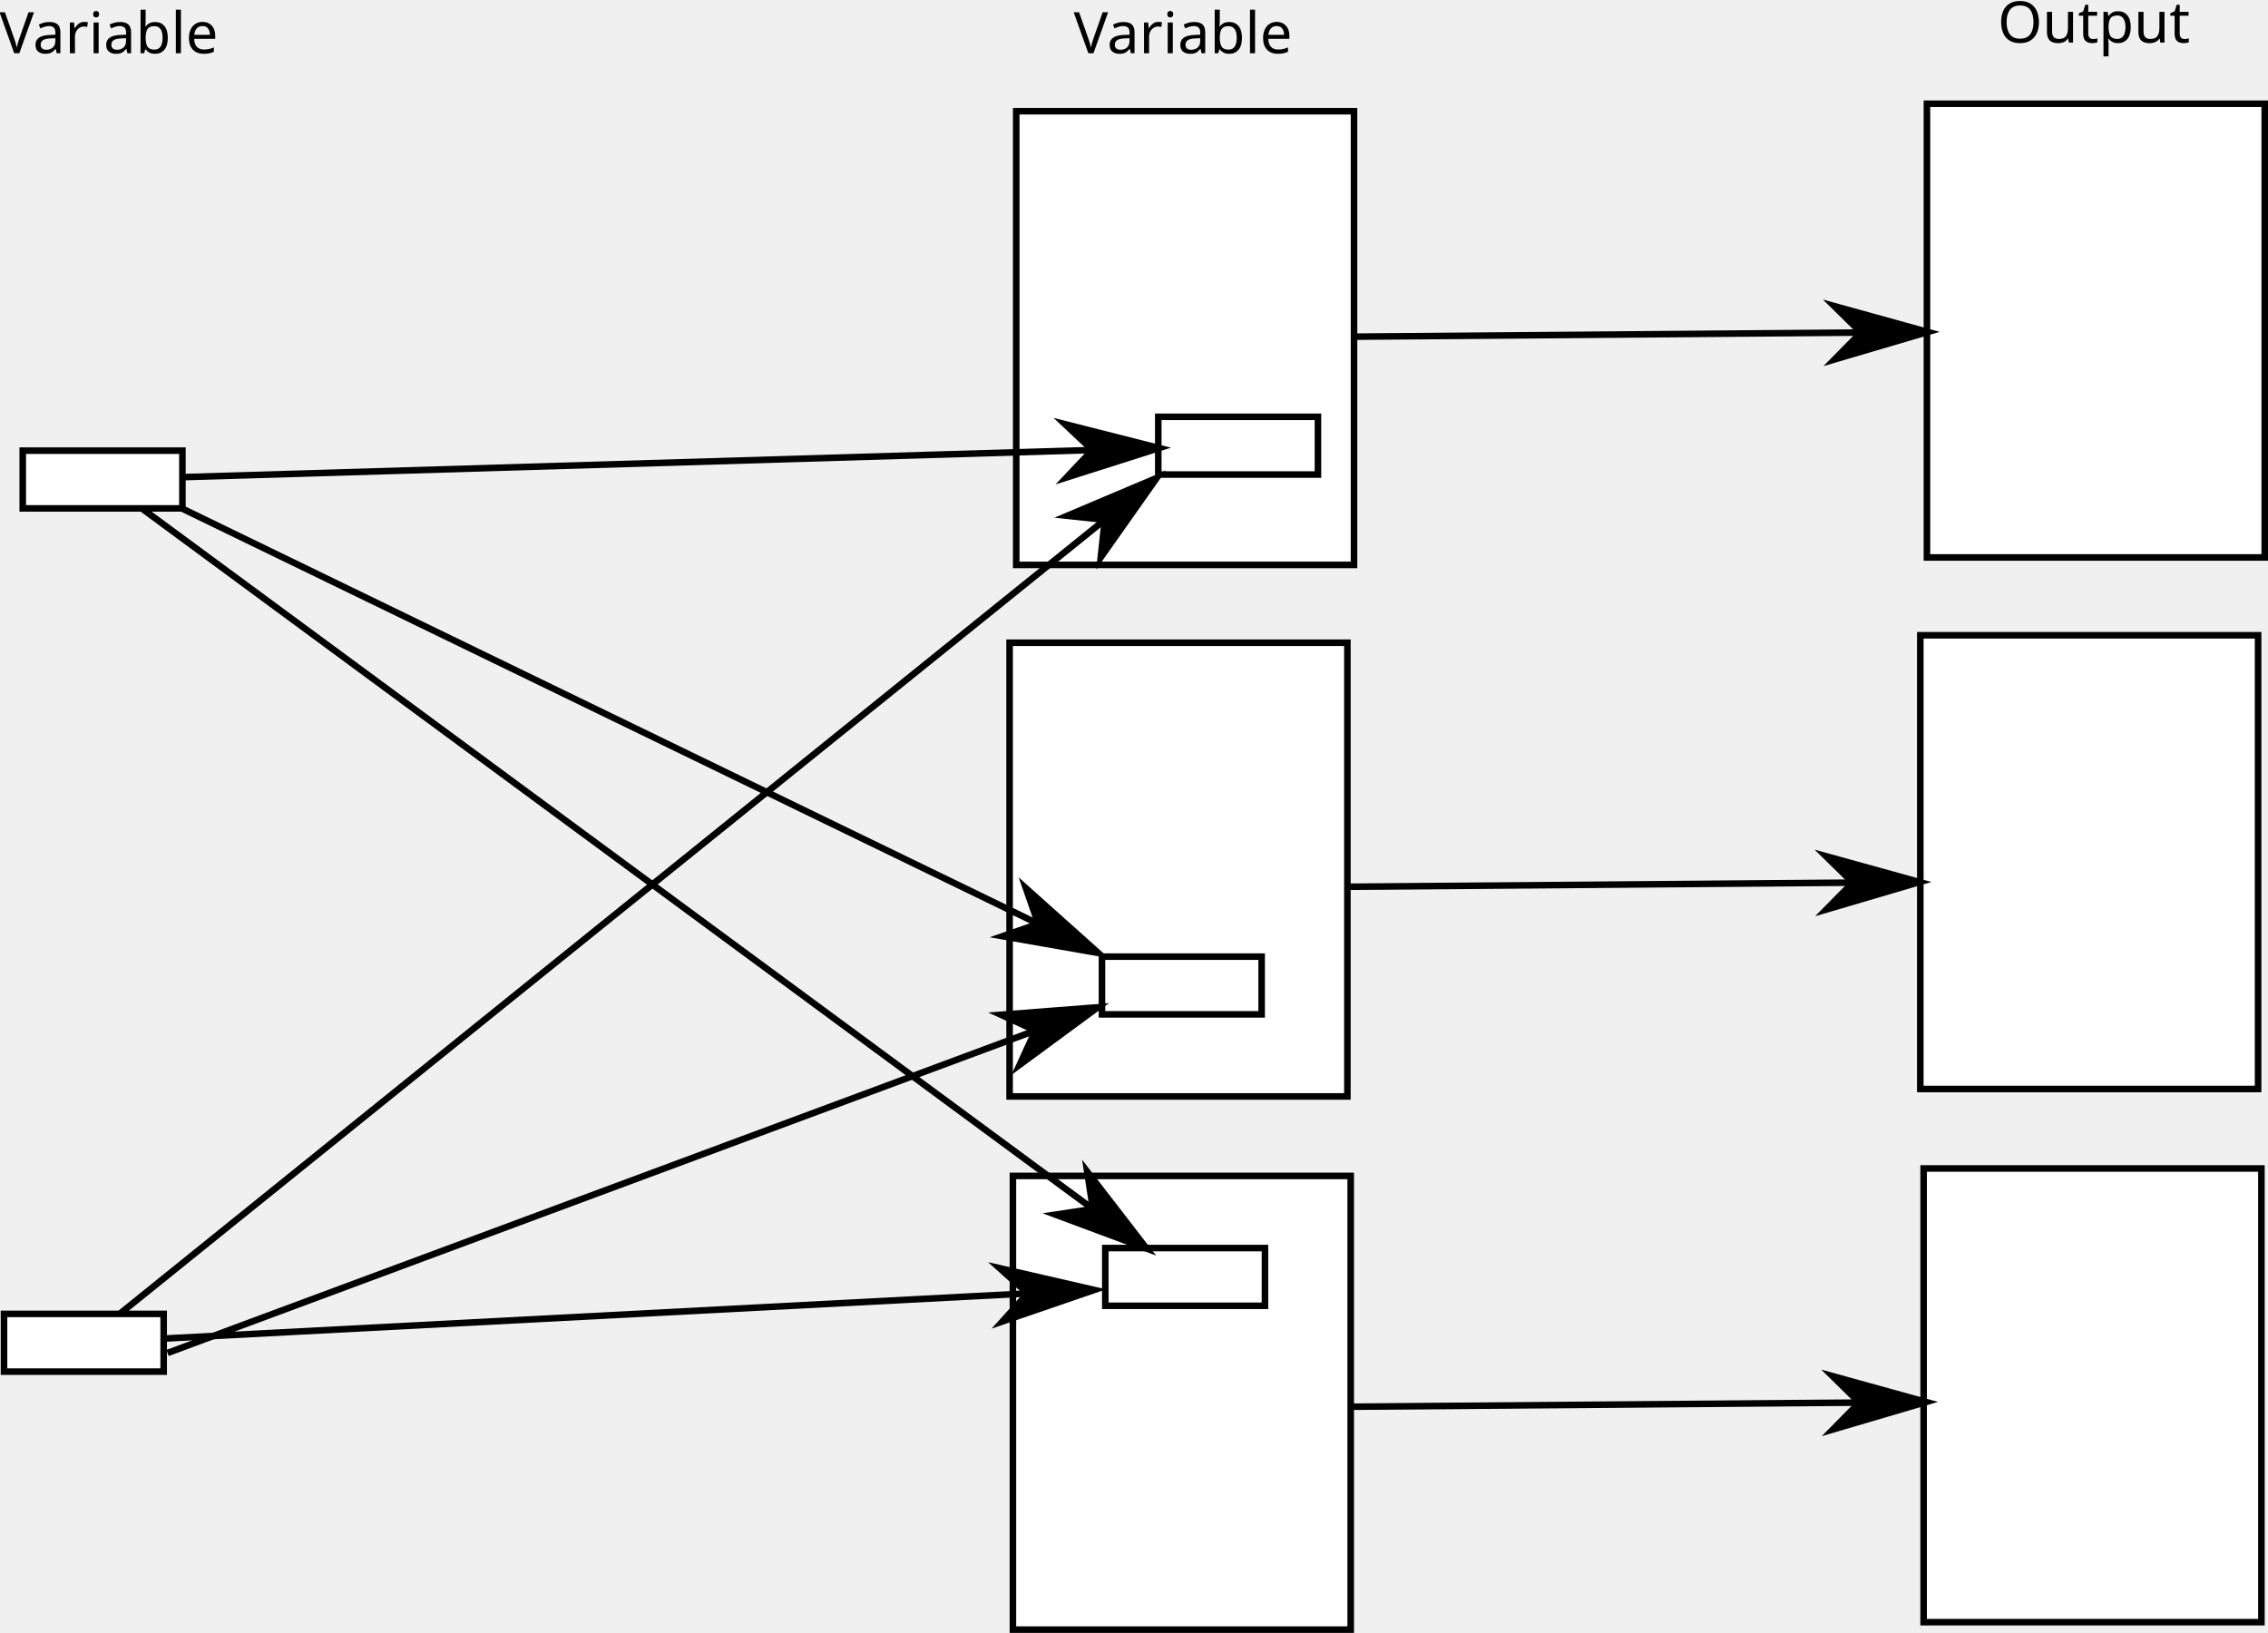
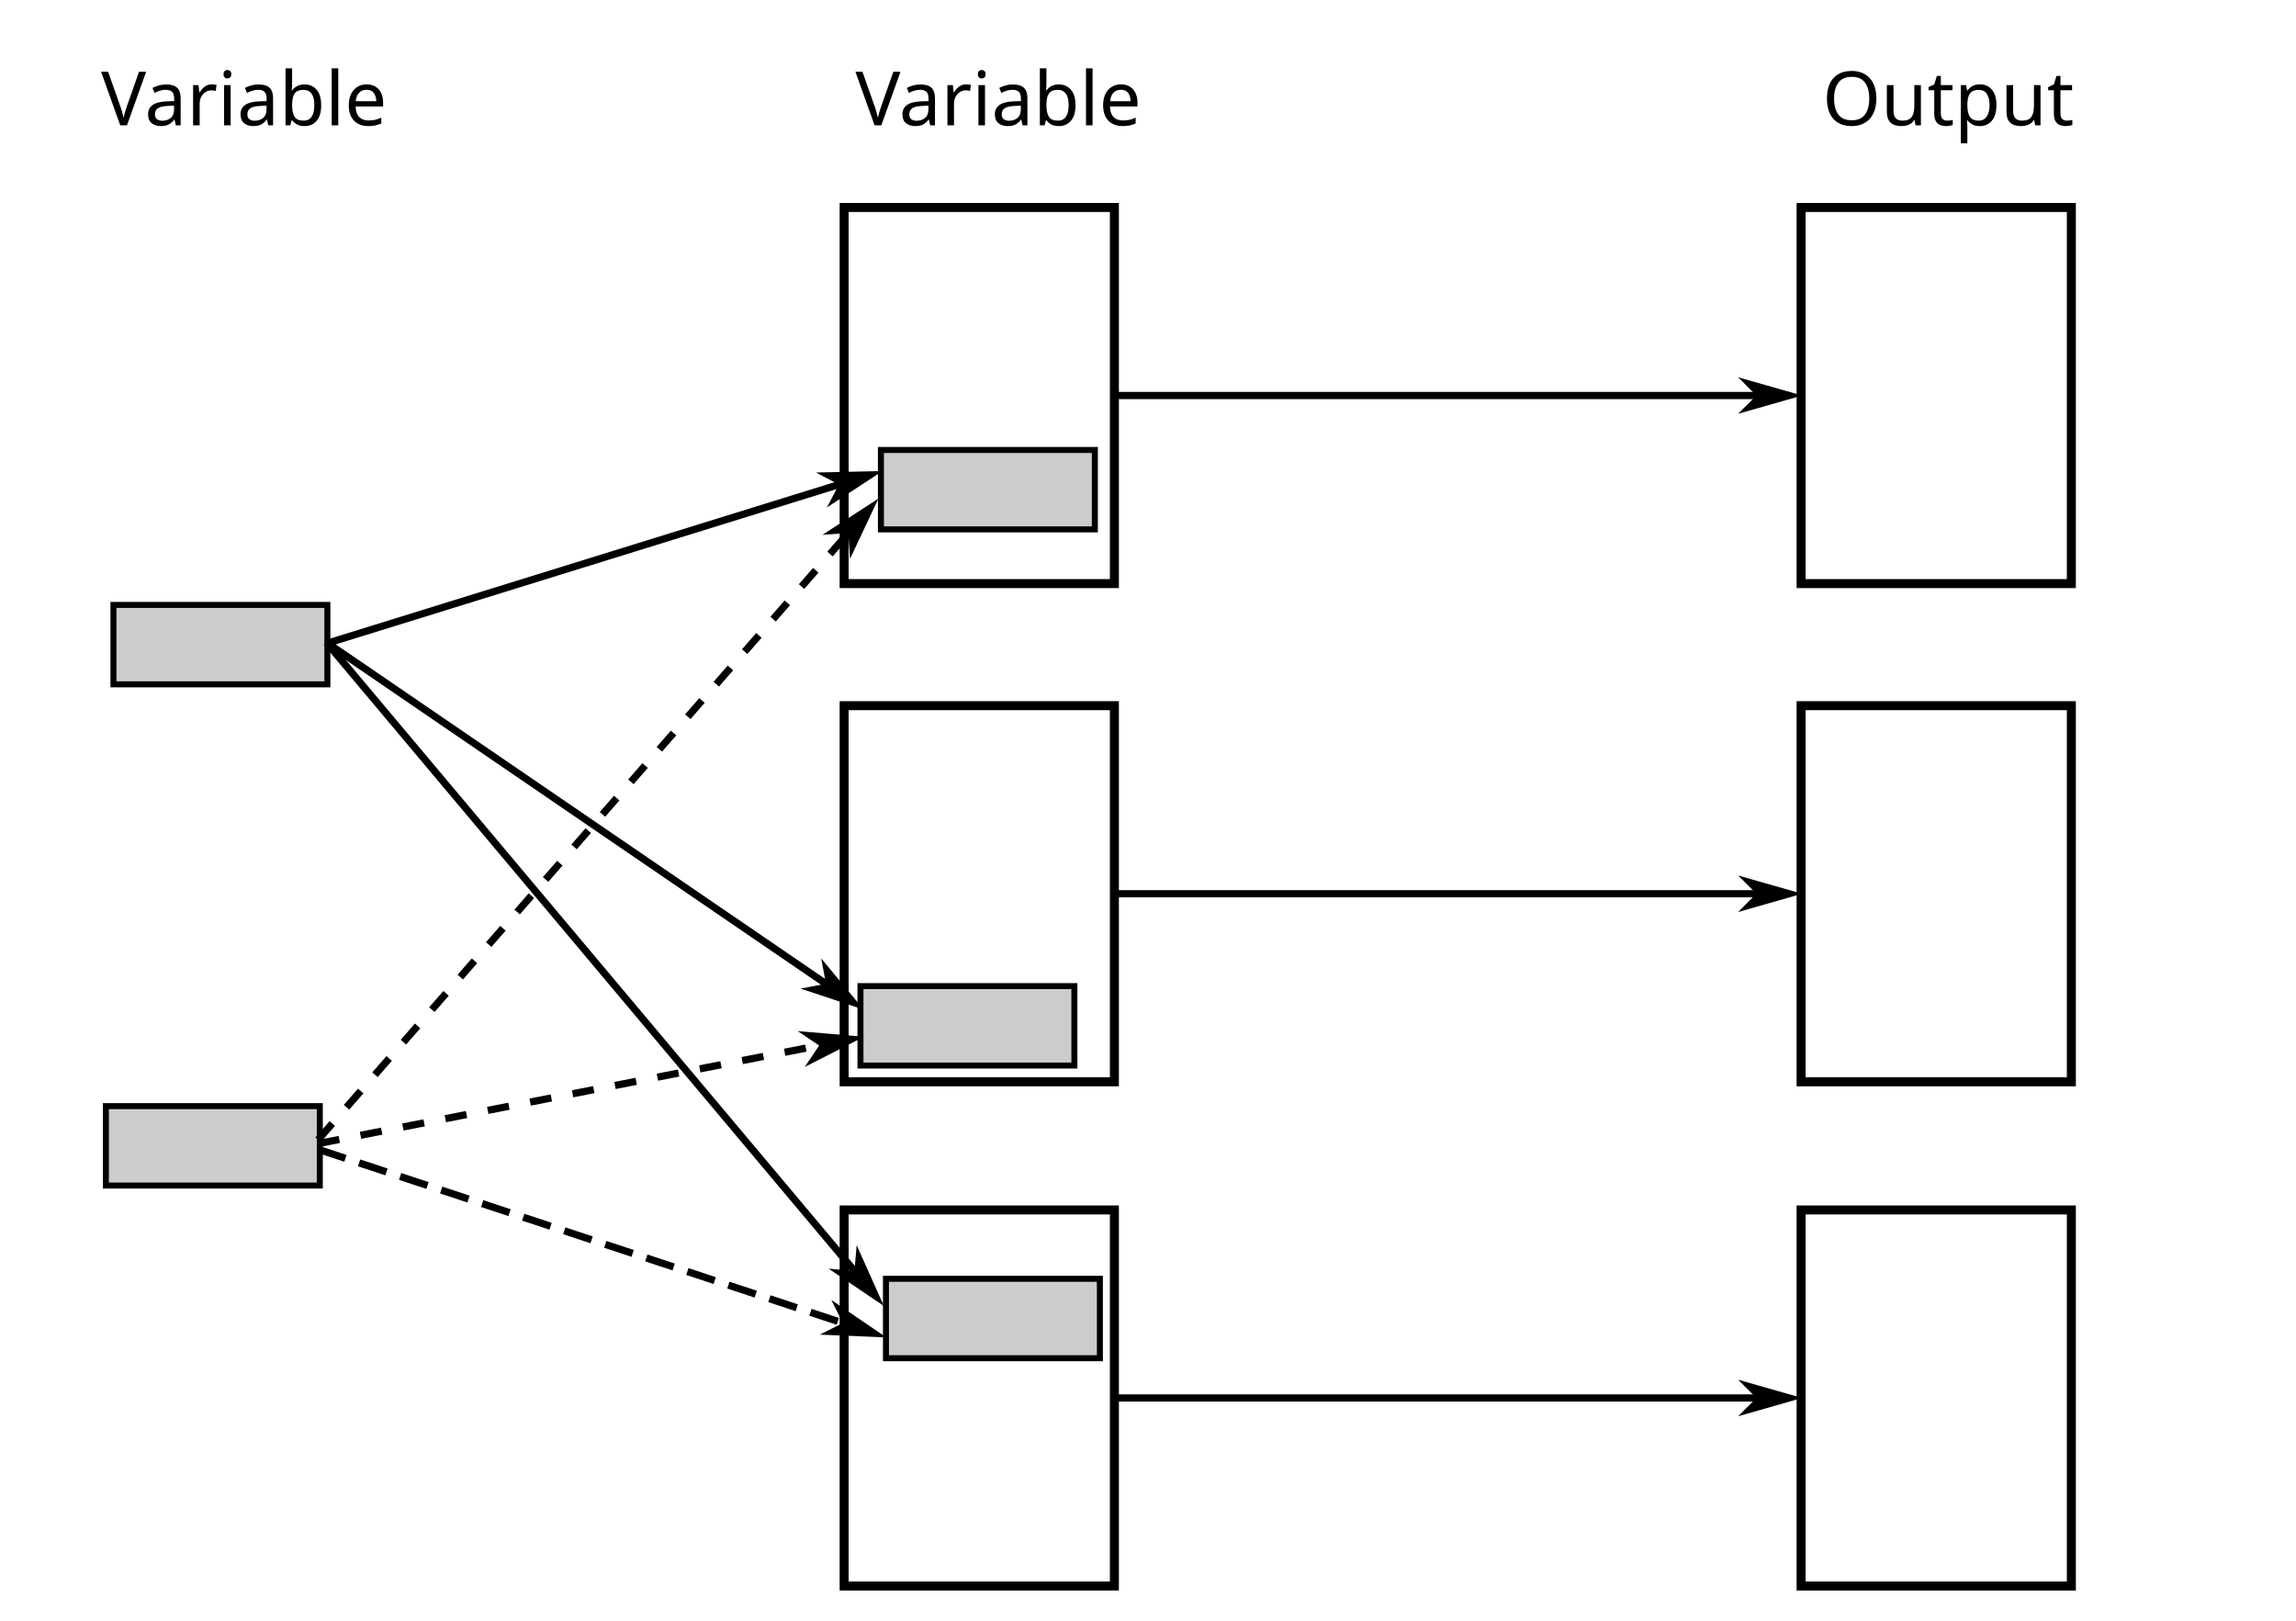
- <svg xmlns="http://www.w3.org/2000/svg" width="691.808" height="498.073" id="svg2" version="1.1">
-   <defs id="defs4">
-     <marker orient="auto" refY="0" refX="0" id="Arrow1Lend" style="overflow:visible">
-       <path id="path3869" d="M 0,0 5,-5 -12.5,0 5,5 0,0 Z" style="fill-rule:evenodd;stroke:#000000;stroke-width:1pt" transform="matrix(-0.8,0,0,-0.8,-10,0)" />
+ <svg xmlns="http://www.w3.org/2000/svg" width="4.25in" height="3in" viewBox="0 0 382.5 270" id="svg6588" version="1.1">
+   <defs id="defs6590">
+     <marker style="overflow:visible;" id="marker9172" refX="0.0" refY="0.0" orient="auto">
+       <path transform="scale(0.4) rotate(180) translate(10,0)" style="fill-rule:evenodd;stroke:#000000;stroke-width:1pt;stroke-opacity:1;fill:#000000;fill-opacity:1" d="M 0.0,0.0 L 5.0,-5.0 L -12.5,0.0 L 5.0,5.0 L 0.0,0.0 z " id="path9174" />
    </marker>
-     <marker orient="auto" refY="0" refX="0" id="Arrow1Lend-5" style="overflow:visible">
-       <path id="path3869-5" d="M 0,0 5,-5 -12.5,0 5,5 0,0 Z" style="fill-rule:evenodd;stroke:#000000;stroke-width:1pt" transform="matrix(-0.8,0,0,-0.8,-10,0)" />
+     <marker orient="auto" refY="0.0" refX="0.0" id="marker9088" style="overflow:visible;">
+       <path id="path9090" d="M 0.0,0.0 L 5.0,-5.0 L -12.5,0.0 L 5.0,5.0 L 0.0,0.0 z " style="fill-rule:evenodd;stroke:#000000;stroke-width:1pt;stroke-opacity:1;fill:#000000;fill-opacity:1" transform="scale(0.4) rotate(180) translate(10,0)" />
    </marker>
-     <marker orient="auto" refY="0" refX="0" id="Arrow1Lend-7" style="overflow:visible">
-       <path id="path3869-1" d="M 0,0 5,-5 -12.5,0 5,5 0,0 Z" style="fill-rule:evenodd;stroke:#000000;stroke-width:1pt" transform="matrix(-0.8,0,0,-0.8,-10,0)" />
+     <marker style="overflow:visible;" id="marker9010" refX="0.0" refY="0.0" orient="auto">
+       <path transform="scale(0.4) rotate(180) translate(10,0)" style="fill-rule:evenodd;stroke:#000000;stroke-width:1pt;stroke-opacity:1;fill:#000000;fill-opacity:1" d="M 0.0,0.0 L 5.0,-5.0 L -12.5,0.0 L 5.0,5.0 L 0.0,0.0 z " id="path9012" />
    </marker>
-     <marker orient="auto" refY="0" refX="0" id="Arrow1Lend-7-2" style="overflow:visible">
-       <path id="path3869-1-7" d="M 0,0 5,-5 -12.5,0 5,5 0,0 Z" style="fill-rule:evenodd;stroke:#000000;stroke-width:1pt" transform="matrix(-0.8,0,0,-0.8,-10,0)" />
+     <marker orient="auto" refY="0.0" refX="0.0" id="marker8938" style="overflow:visible;">
+       <path id="path8940" d="M 0.0,0.0 L 5.0,-5.0 L -12.5,0.0 L 5.0,5.0 L 0.0,0.0 z " style="fill-rule:evenodd;stroke:#000000;stroke-width:1pt;stroke-opacity:1;fill:#000000;fill-opacity:1" transform="scale(0.4) rotate(180) translate(10,0)" />
    </marker>
-     <marker orient="auto" refY="0" refX="0" id="Arrow1Lend-7-1" style="overflow:visible">
-       <path id="path3869-1-4" d="M 0,0 5,-5 -12.5,0 5,5 0,0 Z" style="fill-rule:evenodd;stroke:#000000;stroke-width:1pt" transform="matrix(-0.8,0,0,-0.8,-10,0)" />
+     <marker style="overflow:visible;" id="marker8872" refX="0.0" refY="0.0" orient="auto">
+       <path transform="scale(0.4) rotate(180) translate(10,0)" style="fill-rule:evenodd;stroke:#000000;stroke-width:1pt;stroke-opacity:1;fill:#000000;fill-opacity:1" d="M 0.0,0.0 L 5.0,-5.0 L -12.5,0.0 L 5.0,5.0 L 0.0,0.0 z " id="path8874" />
    </marker>
-     <marker orient="auto" refY="0" refX="0" id="Arrow1Lend-7-4" style="overflow:visible">
-       <path id="path3869-1-6" d="M 0,0 5,-5 -12.5,0 5,5 0,0 Z" style="fill-rule:evenodd;stroke:#000000;stroke-width:1pt" transform="matrix(-0.8,0,0,-0.8,-10,0)" />
+     <marker orient="auto" refY="0.0" refX="0.0" id="marker8812" style="overflow:visible;">
+       <path id="path8814" d="M 0.0,0.0 L 5.0,-5.0 L -12.5,0.0 L 5.0,5.0 L 0.0,0.0 z " style="fill-rule:evenodd;stroke:#000000;stroke-width:1pt;stroke-opacity:1;fill:#000000;fill-opacity:1" transform="scale(0.4) rotate(180) translate(10,0)" />
    </marker>
-     <marker orient="auto" refY="0" refX="0" id="marker3414" style="overflow:visible">
-       <path id="path3416" d="M 0,0 5,-5 -12.5,0 5,5 0,0 Z" style="fill-rule:evenodd;stroke:#000000;stroke-width:1pt" transform="matrix(-0.8,0,0,-0.8,-10,0)" />
+     <marker style="overflow:visible;" id="marker6348" refX="0.0" refY="0.0" orient="auto">
+       <path transform="scale(0.4) rotate(180) translate(10,0)" style="fill-rule:evenodd;stroke:#000000;stroke-width:1pt;stroke-opacity:1;fill:#000000;fill-opacity:1" d="M 0.0,0.0 L 5.0,-5.0 L -12.5,0.0 L 5.0,5.0 L 0.0,0.0 z " id="path6350" />
    </marker>
-     <marker orient="auto" refY="0" refX="0" id="marker3418" style="overflow:visible">
-       <path id="path3420" d="M 0,0 5,-5 -12.5,0 5,5 0,0 Z" style="fill-rule:evenodd;stroke:#000000;stroke-width:1pt" transform="matrix(-0.8,0,0,-0.8,-10,0)" />
+     <marker orient="auto" refY="0.0" refX="0.0" id="marker6096" style="overflow:visible;">
+       <path id="path6098" d="M 0.0,0.0 L 5.0,-5.0 L -12.5,0.0 L 5.0,5.0 L 0.0,0.0 z " style="fill-rule:evenodd;stroke:#000000;stroke-width:1pt;stroke-opacity:1;fill:#000000;fill-opacity:1" transform="scale(0.4) rotate(180) translate(10,0)" />
    </marker>
-     <marker orient="auto" refY="0" refX="0" id="Arrow1Lend-7-6" style="overflow:visible">
-       <path id="path3869-1-70" d="M 0,0 5,-5 -12.5,0 5,5 0,0 Z" style="fill-rule:evenodd;stroke:#000000;stroke-width:1pt" transform="matrix(-0.8,0,0,-0.8,-10,0)" />
+     <marker style="overflow:visible;" id="marker6034" refX="0.0" refY="0.0" orient="auto">
+       <path transform="scale(0.4) rotate(180) translate(10,0)" style="fill-rule:evenodd;stroke:#000000;stroke-width:1pt;stroke-opacity:1;fill:#000000;fill-opacity:1" d="M 0.0,0.0 L 5.0,-5.0 L -12.5,0.0 L 5.0,5.0 L 0.0,0.0 z " id="path6036" />
+     </marker>
+     <marker style="overflow:visible;" id="marker5582" refX="0.0" refY="0.0" orient="auto">
+       <path transform="scale(0.4) rotate(180) translate(10,0)" style="fill-rule:evenodd;stroke:#000000;stroke-width:1pt;stroke-opacity:1;fill:#000000;fill-opacity:1" d="M 0.0,0.0 L 5.0,-5.0 L -12.5,0.0 L 5.0,5.0 L 0.0,0.0 z " id="path5584" />
    </marker>
  </defs>
-   <g id="layer1" transform="translate(-73.87785,-327.5001)">
-     <rect style="fill:#ffffff;fill-opacity:1;stroke:#000000;stroke-width:2;stroke-miterlimit:4;stroke-dasharray:none;stroke-opacity:1" id="rect2985" width="103.036" height="138.391" x="383.858" y="361.418" />
-     <rect style="fill:#ffffff;fill-opacity:1;stroke:#000000;stroke-width:2;stroke-miterlimit:4;stroke-dasharray:none;stroke-opacity:1" id="rect2985-1" width="103.036" height="138.391" x="381.838" y="523.547" />
-     <rect style="fill:#ffffff;fill-opacity:1;stroke:#000000;stroke-width:2;stroke-miterlimit:4;stroke-dasharray:none;stroke-opacity:1" id="rect2985-7" width="103.036" height="138.391" x="382.848" y="686.182" />
-     <rect style="fill:#ffffff;fill-opacity:1;stroke:#000000;stroke-width:2;stroke-miterlimit:4;stroke-dasharray:none;stroke-opacity:1" id="rect2985-4" width="103.036" height="138.391" x="661.65" y="359.145" />
-     <rect style="fill:#ffffff;fill-opacity:1;stroke:#000000;stroke-width:2;stroke-miterlimit:4;stroke-dasharray:none;stroke-opacity:1" id="rect2985-1-0" width="103.036" height="138.391" x="659.63" y="521.275" />
-     <rect style="fill:#ffffff;fill-opacity:1;stroke:#000000;stroke-width:2;stroke-miterlimit:4;stroke-dasharray:none;stroke-opacity:1" id="rect2985-7-9" width="103.036" height="138.391" x="660.64" y="683.909" />
-     <rect style="fill:#ffffff;fill-opacity:1;stroke:#000000;stroke-width:2;stroke-miterlimit:4;stroke-dasharray:none;stroke-opacity:1" id="rect2985-48" width="48.705" height="17.611" x="80.812" y="464.959" />
-     <rect style="fill:#ffffff;fill-opacity:1;stroke:#000000;stroke-width:2;stroke-miterlimit:4;stroke-dasharray:none;stroke-opacity:1" id="rect2985-48-8" width="48.705" height="17.611" x="427.186" y="454.638" />
-     <rect style="fill:#ffffff;fill-opacity:1;stroke:#000000;stroke-width:2;stroke-miterlimit:4;stroke-dasharray:none;stroke-opacity:1" id="rect2985-48-2" width="48.705" height="17.611" x="410.013" y="619.293" />
-     <rect style="fill:#ffffff;fill-opacity:1;stroke:#000000;stroke-width:2;stroke-miterlimit:4;stroke-dasharray:none;stroke-opacity:1" id="rect2985-48-4" width="48.705" height="17.611" x="411.023" y="708.186" />
-     <path style="fill:none;stroke:#000000;stroke-width:2;stroke-linecap:butt;stroke-linejoin:miter;stroke-miterlimit:4;stroke-dasharray:none;stroke-opacity:1;marker-start:none;marker-end:url(#Arrow1Lend-7)" d="m 129.517,164.771 297.669,-8.87" id="path4364" transform="translate(0,308.2677)" />
-     <path style="fill:none;stroke:#000000;stroke-width:1px;stroke-linecap:butt;stroke-linejoin:miter;stroke-opacity:1" d="m 105.165,165.496 0,0" id="path4926" transform="translate(0,308.2677)" />
-     <path style="fill:none;stroke:#000000;stroke-width:2;stroke-linecap:butt;stroke-linejoin:miter;stroke-miterlimit:4;stroke-dasharray:none;stroke-opacity:1;marker-end:url(#Arrow1Lend-7)" d="M 117.119,174.302 423.421,399.918" id="path4928" transform="translate(0,308.2677)" />
-     <path style="fill:none;stroke:#000000;stroke-width:2;stroke-linecap:butt;stroke-linejoin:miter;stroke-miterlimit:4;stroke-dasharray:none;stroke-opacity:1;marker-end:url(#Arrow1Lend-7)" d="m 486.894,121.924 174.756,-1.43" id="path5116" transform="translate(0,308.2677)" />
-     <path style="fill:none;stroke:#000000;stroke-width:2;stroke-linecap:butt;stroke-linejoin:miter;stroke-miterlimit:4;stroke-dasharray:none;stroke-opacity:1;marker-end:url(#Arrow1Lend-7)" d="M 484.368,597.984 659.125,596.554" id="path5116-6" />
-     <path style="fill:none;stroke:#000000;stroke-width:2;stroke-linecap:butt;stroke-linejoin:miter;stroke-miterlimit:4;stroke-dasharray:none;stroke-opacity:1;marker-end:url(#Arrow1Lend-7)" d="m 486.388,756.578 174.756,-1.43" id="path5116-2" />
-     <text xml:space="preserve" style="font-style:normal;font-weight:normal;font-size:40px;line-height:125%;font-family:Sans;letter-spacing:0px;word-spacing:0px;fill:#000000;fill-opacity:1;stroke:none;stroke-width:1px;stroke-linecap:butt;stroke-linejoin:miter;stroke-opacity:1" x="73.741" y="343.744" id="text3360">
-       <tspan id="tspan3362" x="73.741" y="343.744" style="font-style:normal;font-variant:normal;font-weight:normal;font-stretch:normal;font-size:17.5px;line-height:125%;font-family:Sans;-inkscape-font-specification:'Sans, Normal';text-align:start;writing-mode:lr-tb;text-anchor:start">Variable</tspan>
+   <g id="layer1" transform="translate(0,-782.3622)">
+     <rect style="opacity:1;fill:#ffffff;fill-opacity:1;fill-rule:nonzero;stroke:none;stroke-width:1.2;stroke-linecap:round;stroke-linejoin:miter;stroke-miterlimit:4;stroke-dasharray:none;stroke-dashoffset:0;stroke-opacity:1" id="rect6550" width="382.5" height="270" x="3.676758e-07" y="782.362" />
+     <text xml:space="preserve" style="font-style:normal;font-variant:normal;font-weight:normal;font-stretch:normal;font-size:10px;line-height:110%;font-family:'Gill Sans';-inkscape-font-specification:'Gill Sans, Normal';text-align:start;letter-spacing:0px;word-spacing:0px;writing-mode:lr-tb;text-anchor:start;fill:#000000;fill-opacity:1;stroke:none;stroke-width:1px;stroke-linecap:butt;stroke-linejoin:miter;stroke-opacity:1" x="16.843" y="803.241" id="text4276">
+       <tspan id="tspan4278" x="16.843" y="803.241" style="font-size:12.5px">Variable</tspan>
    </text>
-     <text xml:space="preserve" style="font-style:normal;font-variant:normal;font-weight:normal;font-stretch:normal;font-size:17.5px;line-height:125%;font-family:Sans;-inkscape-font-specification:'Sans, Normal';text-align:start;letter-spacing:0px;word-spacing:0px;writing-mode:lr-tb;text-anchor:start;fill:#000000;fill-opacity:1;stroke:none;stroke-width:1px;stroke-linecap:butt;stroke-linejoin:miter;stroke-opacity:1" x="401.385" y="343.744" id="text3360-8">
-       <tspan id="tspan3382" x="401.385" y="343.744">Variable</tspan>
+     <text xml:space="preserve" style="font-style:normal;font-variant:normal;font-weight:normal;font-stretch:normal;font-size:10px;line-height:110%;font-family:'Gill Sans';-inkscape-font-specification:'Gill Sans, Normal';text-align:start;letter-spacing:0px;word-spacing:0px;writing-mode:lr-tb;text-anchor:start;fill:#000000;fill-opacity:1;stroke:none;stroke-width:1px;stroke-linecap:butt;stroke-linejoin:miter;stroke-opacity:1" x="142.512" y="803.241" id="text4280">
+       <tspan id="tspan4282" x="142.512" y="803.241" style="font-size:12.5px">Variable</tspan>
    </text>
-     <text xml:space="preserve" style="font-style:normal;font-variant:normal;font-weight:normal;font-stretch:normal;font-size:17.5px;line-height:125%;font-family:Sans;-inkscape-font-specification:'Sans, Normal';text-align:start;letter-spacing:0px;word-spacing:0px;writing-mode:lr-tb;text-anchor:start;fill:#000000;fill-opacity:1;stroke:none;stroke-width:1px;stroke-linecap:butt;stroke-linejoin:miter;stroke-opacity:1" x="683.217" y="340.488" id="text3360-9">
-       <tspan id="tspan3392" x="683.217" y="340.488">Output</tspan>
+     <text xml:space="preserve" style="font-style:normal;font-variant:normal;font-weight:normal;font-stretch:normal;font-size:12.5px;line-height:110%;font-family:'Gill Sans';-inkscape-font-specification:'Gill Sans, Normal';text-align:start;letter-spacing:0px;word-spacing:0px;writing-mode:lr-tb;text-anchor:start;fill:#000000;fill-opacity:1;stroke:none;stroke-width:1px;stroke-linecap:butt;stroke-linejoin:miter;stroke-opacity:1" x="303.595" y="803.241" id="text4284">
+       <tspan id="tspan4286" x="303.595" y="803.241">Output</tspan>
    </text>
-     <rect style="fill:#ffffff;fill-opacity:1;stroke:#000000;stroke-width:2;stroke-miterlimit:4;stroke-dasharray:none;stroke-opacity:1" id="rect2985-48-1" width="48.705" height="17.611" x="75.099" y="728.264" />
-     <path style="fill:none;stroke:#000000;stroke-width:2;stroke-linecap:butt;stroke-linejoin:miter;stroke-miterlimit:4;stroke-dasharray:none;stroke-opacity:1;marker-start:none;marker-end:url(#Arrow1Lend-7-4)" d="M 110.376,728.264 426.523,473.44" id="path4364-6" />
-     <path style="fill:none;stroke:#000000;stroke-width:2;stroke-linecap:butt;stroke-linejoin:miter;stroke-miterlimit:4;stroke-dasharray:none;stroke-opacity:1;marker-end:url(#Arrow1Lend-7-4)" d="M 124.998,740.182 408.53,634.825" id="path4738-2" />
-     <path style="fill:none;stroke:#000000;stroke-width:1px;stroke-linecap:butt;stroke-linejoin:miter;stroke-opacity:1" d="m 99.451,737.069 0,0" id="path4926-4" />
-     <path style="fill:none;stroke:#000000;stroke-width:2;stroke-linecap:butt;stroke-linejoin:miter;stroke-miterlimit:4;stroke-dasharray:none;stroke-opacity:1;marker-end:url(#Arrow1Lend-7-4)" d="M 123.803,735.797 407.419,720.974" id="path4928-9" />
-     <path style="fill:none;stroke:#000000;stroke-width:2;stroke-linecap:butt;stroke-linejoin:miter;stroke-miterlimit:4;stroke-dasharray:none;stroke-opacity:1;marker-start:none;marker-end:url(#Arrow1Lend-7-6)" d="m 129.173,482.488 279.486,135.582" id="path4364-69" />
+     <rect style="opacity:1;fill:#ffffff;fill-opacity:1;fill-rule:nonzero;stroke:#000000;stroke-width:1.5;stroke-linecap:round;stroke-linejoin:miter;stroke-miterlimit:4;stroke-dasharray:none;stroke-dashoffset:0;stroke-opacity:1" id="rect4288" width="45.02" height="62.656" x="140.631" y="816.926" />
+     <rect y="899.926" x="140.631" height="62.656" width="45.02" id="rect4290" style="opacity:1;fill:#ffffff;fill-opacity:1;fill-rule:nonzero;stroke:#000000;stroke-width:1.5;stroke-linecap:round;stroke-linejoin:miter;stroke-miterlimit:4;stroke-dasharray:none;stroke-dashoffset:0;stroke-opacity:1" />
+     <rect style="opacity:1;fill:#ffffff;fill-opacity:1;fill-rule:nonzero;stroke:#000000;stroke-width:1.5;stroke-linecap:round;stroke-linejoin:miter;stroke-miterlimit:4;stroke-dasharray:none;stroke-dashoffset:0;stroke-opacity:1" id="rect4292" width="45.02" height="62.656" x="140.631" y="983.926" />
+     <rect style="opacity:1;fill:#cccccc;fill-opacity:1;fill-rule:nonzero;stroke:#000000;stroke-width:1;stroke-linecap:round;stroke-linejoin:miter;stroke-miterlimit:4;stroke-dasharray:none;stroke-dashoffset:0;stroke-opacity:1" id="rect4294" width="35.641" height="13.228" x="17.637" y="966.64" />
+     <rect y="946.643" x="143.347" height="13.228" width="35.641" id="rect4296" style="opacity:1;fill:#cccccc;fill-opacity:1;fill-rule:nonzero;stroke:#000000;stroke-width:1;stroke-linecap:round;stroke-linejoin:miter;stroke-miterlimit:4;stroke-dasharray:none;stroke-dashoffset:0;stroke-opacity:1" />
+     <rect style="opacity:1;fill:#cccccc;fill-opacity:1;fill-rule:nonzero;stroke:#000000;stroke-width:1;stroke-linecap:round;stroke-linejoin:miter;stroke-miterlimit:4;stroke-dasharray:none;stroke-dashoffset:0;stroke-opacity:1" id="rect4298" width="35.641" height="13.228" x="146.756" y="857.323" />
+     <rect style="opacity:1;fill:#cccccc;fill-opacity:1;fill-rule:nonzero;stroke:#000000;stroke-width:1;stroke-linecap:round;stroke-linejoin:miter;stroke-miterlimit:4;stroke-dasharray:none;stroke-dashoffset:0;stroke-opacity:1" id="rect4300" width="35.641" height="13.228" x="147.594" y="995.401" />
+     <rect y="816.926" x="300.055" height="62.656" width="45.02" id="rect4302" style="opacity:1;fill:#ffffff;fill-opacity:1;fill-rule:nonzero;stroke:#000000;stroke-width:1.5;stroke-linecap:round;stroke-linejoin:miter;stroke-miterlimit:4;stroke-dasharray:none;stroke-dashoffset:0;stroke-opacity:1" />
+     <rect style="opacity:1;fill:#ffffff;fill-opacity:1;fill-rule:nonzero;stroke:#000000;stroke-width:1.5;stroke-linecap:round;stroke-linejoin:miter;stroke-miterlimit:4;stroke-dasharray:none;stroke-dashoffset:0;stroke-opacity:1" id="rect4304" width="45.02" height="62.656" x="300.055" y="899.926" />
+     <rect y="983.926" x="300.055" height="62.656" width="45.02" id="rect4306" style="opacity:1;fill:#ffffff;fill-opacity:1;fill-rule:nonzero;stroke:#000000;stroke-width:1.5;stroke-linecap:round;stroke-linejoin:miter;stroke-miterlimit:4;stroke-dasharray:none;stroke-dashoffset:0;stroke-opacity:1" />
+     <path style="fill:none;fill-rule:evenodd;stroke:#000000;stroke-width:1.2;stroke-linecap:butt;stroke-linejoin:miter;stroke-miterlimit:4;stroke-dasharray:none;stroke-opacity:1;marker-end:url(#marker6034)" d="m 185.392,848.254 112.464,0" id="path4823" />
+     <path id="path4973" d="m 185.392,931.254 112.464,0" style="fill:none;fill-rule:evenodd;stroke:#000000;stroke-width:1.2;stroke-linecap:butt;stroke-linejoin:miter;stroke-miterlimit:4;stroke-dasharray:none;stroke-opacity:1;marker-end:url(#marker6096)" />
+     <path style="fill:none;fill-rule:evenodd;stroke:#000000;stroke-width:1.2;stroke-linecap:butt;stroke-linejoin:miter;stroke-miterlimit:4;stroke-dasharray:none;stroke-opacity:1;marker-end:url(#marker6348)" d="m 185.392,1015.254 112.464,0" id="path5063" />
+     <rect y="883.14" x="18.899" height="13.228" width="35.641" id="rect8676" style="opacity:1;fill:#cccccc;fill-opacity:1;fill-rule:nonzero;stroke:#000000;stroke-width:1;stroke-linecap:round;stroke-linejoin:miter;stroke-miterlimit:4;stroke-dasharray:none;stroke-dashoffset:0;stroke-opacity:1" />
+     <path style="fill:none;fill-rule:evenodd;stroke:#000000;stroke-width:1.2;stroke-linecap:butt;stroke-linejoin:miter;stroke-opacity:1;marker-end:url(#marker8812);stroke-miterlimit:4;stroke-dasharray:none" d="M 54.252,889.605 144.778,861.533" id="path8804" />
+     <path style="fill:none;fill-rule:evenodd;stroke:#000000;stroke-width:1.2;stroke-linecap:butt;stroke-linejoin:miter;stroke-opacity:1;marker-end:url(#marker8872);stroke-miterlimit:4;stroke-dasharray:none" d="m 54.252,889.29 87.687,59.93" id="path8864" />
+     <path style="fill:none;fill-rule:evenodd;stroke:#000000;stroke-width:1.2;stroke-linecap:butt;stroke-linejoin:miter;stroke-opacity:1;marker-end:url(#marker8938);stroke-miterlimit:4;stroke-dasharray:none" d="M 54.568,889.605 145.724,998.11" id="path8930" />
+     <path style="fill:none;fill-rule:evenodd;stroke:#000000;stroke-width:1.2;stroke-linecap:butt;stroke-linejoin:miter;stroke-opacity:1;marker-end:url(#marker9010);stroke-miterlimit:4;stroke-dasharray:3.6,3.6;stroke-dashoffset:0" d="M 52.991,972.245 144.778,867.21" id="path9002" />
+     <path style="fill:none;fill-rule:evenodd;stroke:#000000;stroke-width:1.2;stroke-linecap:butt;stroke-linejoin:miter;stroke-opacity:1;marker-end:url(#marker9088);stroke-miterlimit:4;stroke-dasharray:3.6,3.6;stroke-dashoffset:0" d="M 52.991,972.876 141.624,955.528" id="path9080" />
+     <path style="fill:none;fill-rule:evenodd;stroke:#000000;stroke-width:1.2;stroke-linecap:butt;stroke-linejoin:miter;stroke-opacity:1;marker-end:url(#marker9172);stroke-miterlimit:4;stroke-dasharray:4.8,2.4;stroke-dashoffset:0" d="m 52.991,973.822 92.418,30.596" id="path9164" />
  </g>
</svg>
